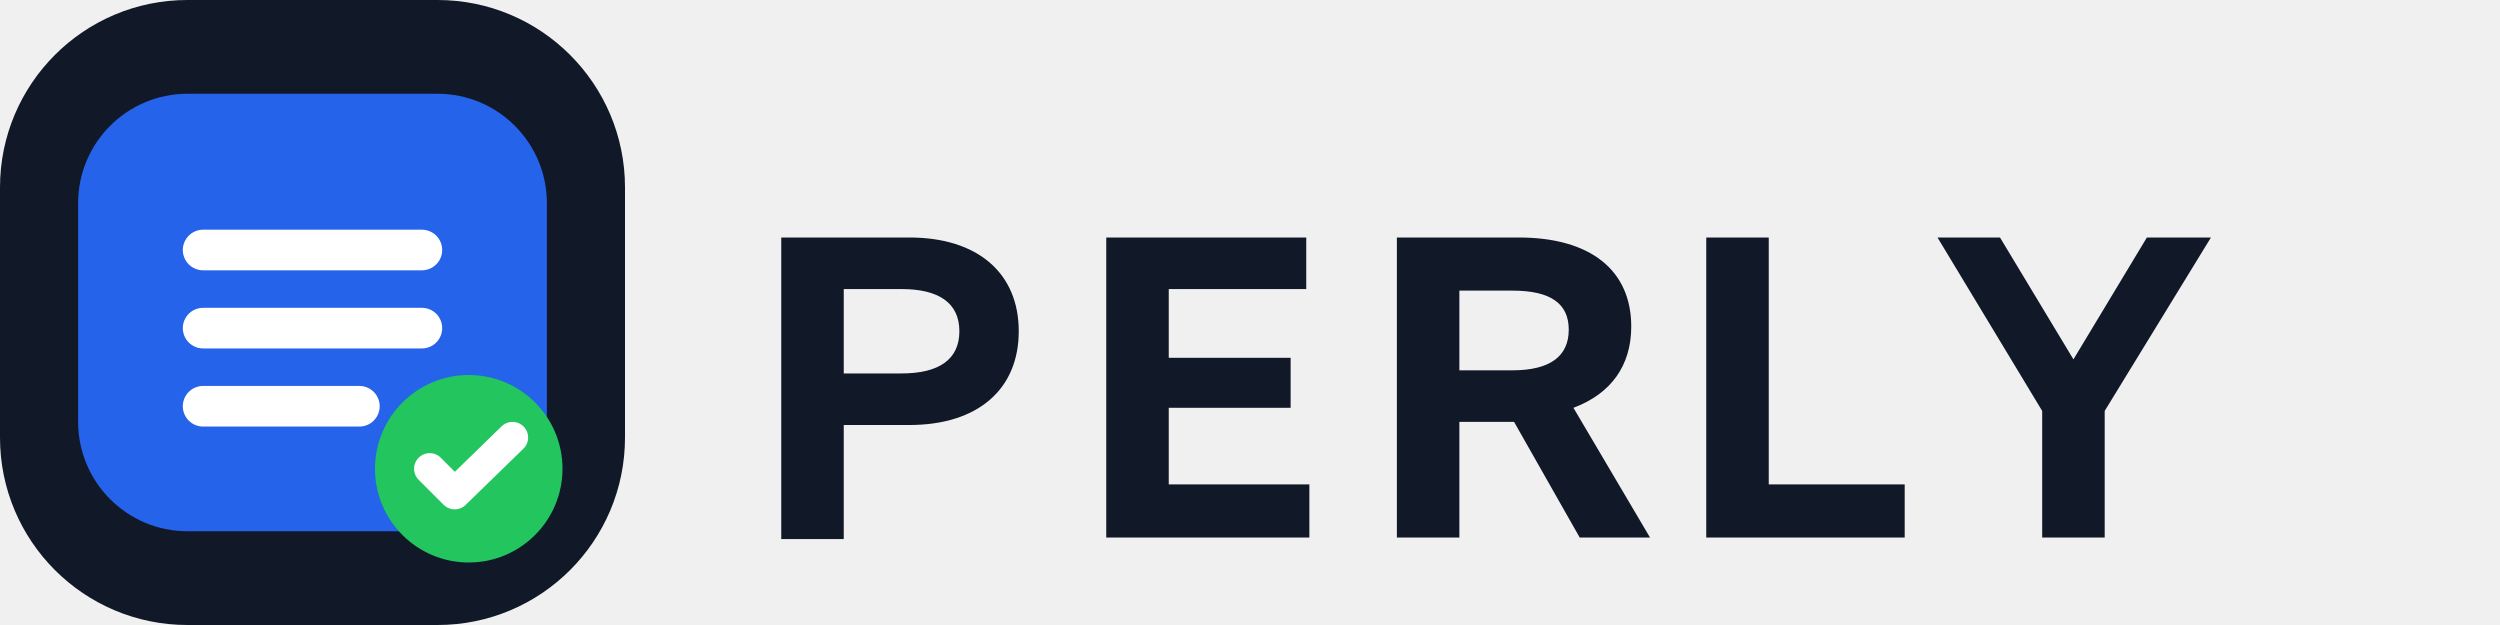
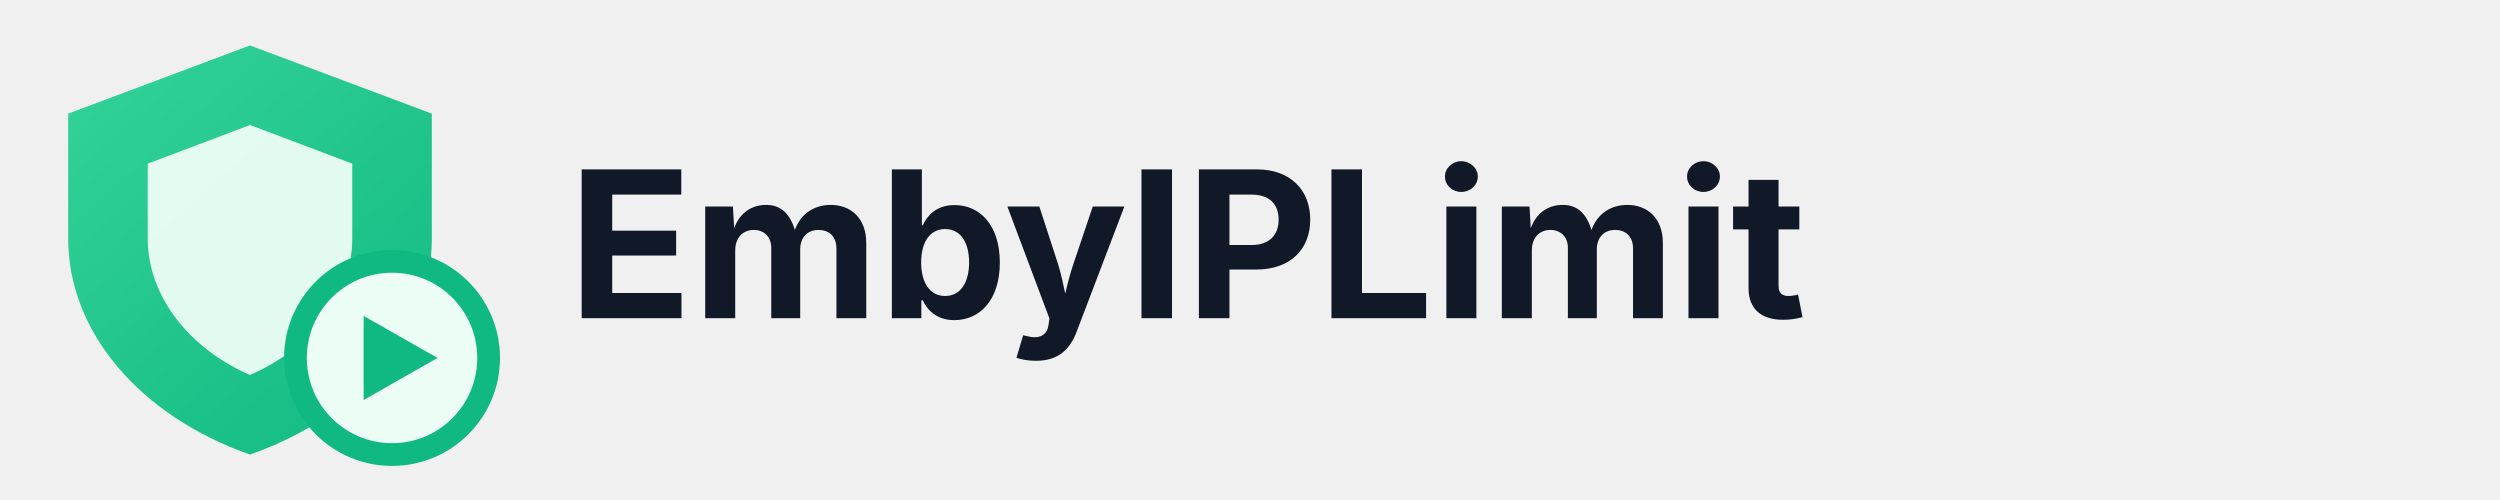
- <svg xmlns="http://www.w3.org/2000/svg" width="160" height="40" viewBox="0 0 160 40" fill="none">
-   <rect width="40" height="40" rx="12" fill="#111827" />
-   <rect x="5" y="6" width="30" height="28" rx="7" fill="#2563EB" />
-   <path d="M13 16h14M13 21h14M13 26h10" stroke="white" stroke-width="2.6" stroke-linecap="round" />
-   <circle cx="30" cy="30" r="6" fill="#22C55E" />
-   <path d="M27.5 30l1.6 1.6L32.8 28" stroke="white" stroke-width="2" stroke-linecap="round" stroke-linejoin="round" />
-   <path d="M50 15.2h8.2c4.4 0 7 2.3 7 6s-2.6 6-7 6H54v7.3h-4V15.2Zm7.7 8.7c2.4 0 3.7-.9 3.7-2.7s-1.3-2.7-3.7-2.7H54v5.4h3.7Zm13.1-8.7h12.8v3.3h-8.8v4.4h7.8v3.2h-7.8v4.9h9v3.4H70.8V15.2Zm18.6 0h7.8c4.6 0 7.2 2.1 7.2 5.7 0 2.5-1.3 4.3-3.7 5.2l4.9 8.3h-4.5l-4.2-7.4h-3.5v7.4h-4V15.2Zm7.4 8.5c2.4 0 3.6-.9 3.6-2.6s-1.2-2.5-3.6-2.5h-3.4v5.1h3.4Zm12.4-8.5h4v15.8h8.7v3.4h-12.7V15.2Zm15.8 0H128l4.7 7.8 4.7-7.8h4.1l-6.8 11.1v8.1h-4v-8.1l-6.7-11.1Z" fill="#111827" />
+ <svg xmlns="http://www.w3.org/2000/svg" width="220" height="44" viewBox="0 0 220 44" fill="none">
+   <defs>
+     <linearGradient id="shieldGrad" x1="6" y1="4" x2="38" y2="40" gradientUnits="userSpaceOnUse">
+       <stop stop-color="#34D399" />
+       <stop offset="1" stop-color="#10B981" />
+     </linearGradient>
+   </defs>
+   <path d="M22 4L38 10V21C38 29.2 31.7 36.6 22 40C12.3 36.6 6 29.2 6 21V10L22 4Z" fill="url(#shieldGrad)" />
+   <path d="M22 11L31 14.4V21C31 26.1 27.3 30.7 22 33C16.7 30.7 13 26.1 13 21V14.4L22 11Z" fill="#ECFDF5" opacity="0.95" />
+   <circle cx="34.5" cy="31.5" r="8.5" fill="#ECFDF5" stroke="#10B981" stroke-width="2" />
+   <path d="M32 27.8L38.5 31.5L32 35.2V27.8Z" fill="#10B981" />
+   <text x="50" y="28" fill="#111827" font-size="18" font-family="Inter, Segoe UI, Arial, sans-serif" font-weight="700">EmbyIPLimit</text>
</svg>
